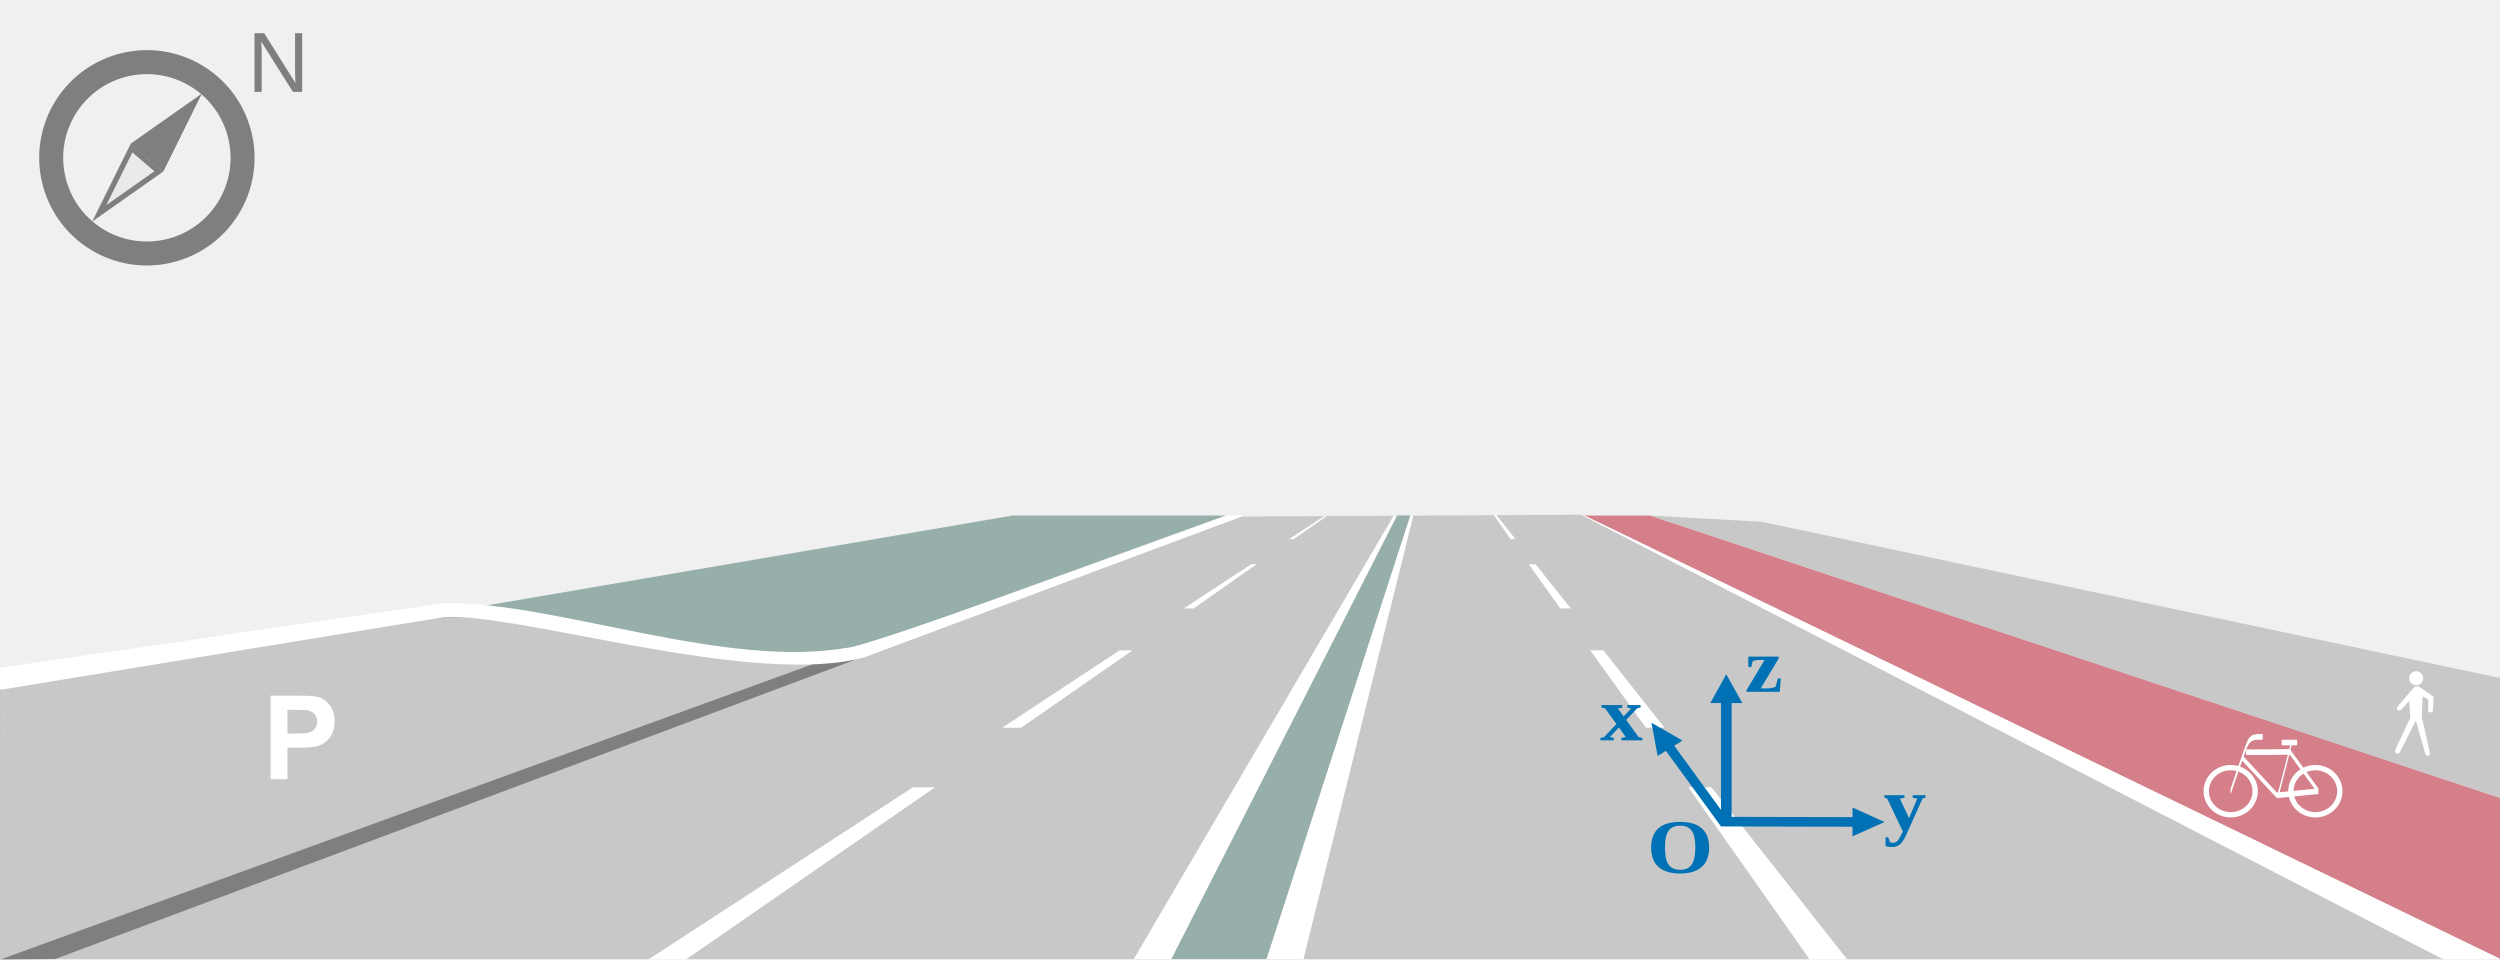
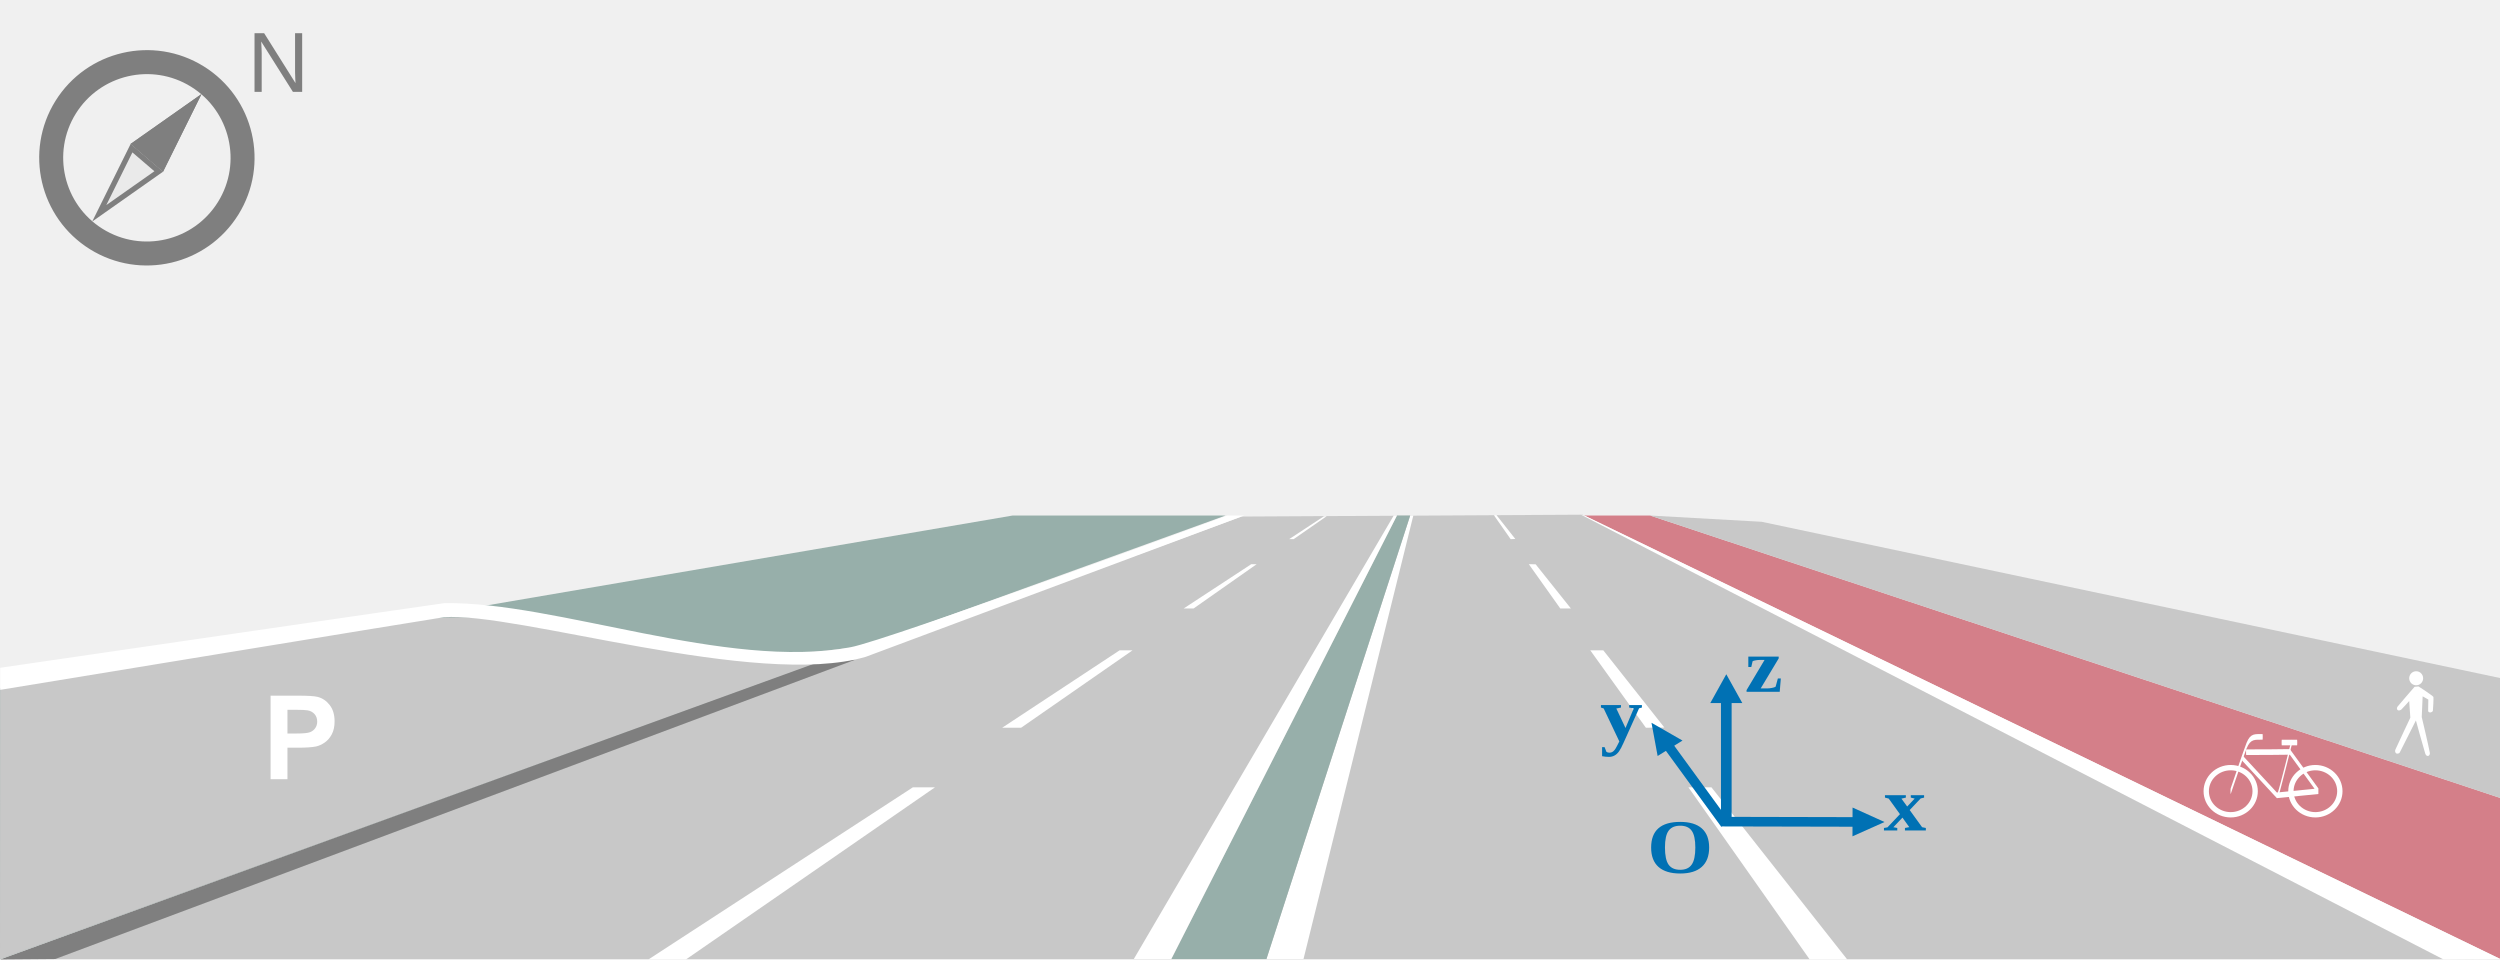
<svg xmlns="http://www.w3.org/2000/svg" width="100%" height="100%" viewBox="0 0 469 180" version="1.1" xml:space="preserve" style="fill-rule:evenodd;clip-rule:evenodd;stroke-linecap:round;stroke-miterlimit:1;">
  <g transform="matrix(1,0,0,0.734694,-540,-257.143)">
    <g id="Road" transform="matrix(0.652961,0,0,0.888753,540.039,336.116)">
      <g>
        <g transform="matrix(0.0299978,0,0,0.0299989,0,2.00018e-12)">
          <path d="M11888,5468L15154,5450L23686,9706L354,9706L11888,5468Z" style="fill:rgb(200,200,200);" />
        </g>
        <g transform="matrix(0.0299978,0,0,0.0299989,0,2.00018e-12)">
          <path d="M9696.43,5458L11736.2,5458L-2,9705.12L0,7115.25L9696.43,5458Z" style="fill:rgb(151,175,170);" />
        </g>
        <g transform="matrix(0.0299978,0,0,0.0299989,0,2.00018e-12)">
          <path d="M3840.41,6473C5459.42,6249.93 6190.2,7032.27 8291.2,6702.48C8292.43,6702.29 -2,9705.12 -2,9705.12L0,7115.25C0,7115.25 2826.34,6612.73 3840.41,6473Z" style="fill:rgb(200,200,200);" />
        </g>
        <g transform="matrix(0.0149989,0,0,0.0149995,0,0)">
          <path d="M15698.2,13715.4L16376,13678.5L1053,19411L-4,19420L15698.2,13715.4Z" style="fill:rgb(127,127,127);" />
        </g>
        <g transform="matrix(0.0149989,0,0,0.0149995,0,0)">
          <path d="M23503.4,10916L23829.1,10916C23829.1,10916 16605.4,13614.9 16582.4,13621.7C14495.1,14238.8 9883.77,12755.1 8495.51,12864.6C8431.41,12869.7 -0,14255.1 -0,14255.1L0,13832.5C0,13832.5 8474.41,12594.5 8511.1,12594C10651.4,12563.1 13914.5,13881.8 16285.1,13439.7C17008.9,13304.7 23503.4,10916 23503.4,10916Z" style="fill:white;" />
        </g>
        <g transform="matrix(0.0299978,0,0,0.0299989,0,0)">
          <path d="M13504.5,5458L13534.4,5458L12482.5,9705.12L12127.3,9705.12L13504.5,5458Z" style="fill:white;" />
        </g>
        <g transform="matrix(0.0299978,0,0,0.0299989,0,0)">
          <path d="M16168.9,8060.96L16389.5,8060.96L17690.1,9710L17330.6,9710L16168.9,8060.96Z" style="fill:white;" />
        </g>
        <g transform="matrix(0.0299978,0,0,0.0299989,-52.5342,-66.6388)">
          <path d="M16980.1,8970.22L17104.8,8970.22L17690.1,9710L17512.9,9711.79L16980.1,8970.22Z" style="fill:white;" />
        </g>
        <g transform="matrix(0.0299978,0,0,0.0299989,-79.7212,-100.844)">
          <path d="M17298,9285.79L17363.1,9286.45L17701.1,9710L17599.3,9709.8L17298,9285.79Z" style="fill:white;" />
        </g>
        <g transform="matrix(0.0299978,0,0,0.0299989,-95.6977,-120.823)">
          <path d="M17496.5,9483.16L17519.7,9480.51L17701.1,9710L17656.6,9712.01L17496.5,9483.16Z" style="fill:white;" />
        </g>
        <g transform="matrix(-0.0299978,0,0,0.0299989,716.882,4.44089e-14)">
          <path d="M14944.7,8060.96L15156.6,8060.96L17690.1,9710L17330.6,9710L14944.7,8060.96Z" style="fill:white;" />
        </g>
        <g transform="matrix(-0.0299978,0,0,0.0299989,819.114,-66.6388)">
          <path d="M16460.4,8970.22L16584.5,8970.22L17709.4,9711.79L17528,9711.79L16460.4,8970.22Z" style="fill:white;" />
        </g>
        <g transform="matrix(-0.0299978,0,0,0.0299989,871.153,-100.844)">
          <path d="M17006.9,9285.79L17058.7,9285.79L17706.1,9710L17611,9710L17006.9,9285.79Z" style="fill:white;" />
        </g>
        <g transform="matrix(-0.0299978,0,0,0.0299989,905.9,-120.59)">
          <path d="M17493.8,9483.83L17521,9485.2L17854.3,9704.25L17811.2,9704.25L17493.8,9483.83Z" style="fill:white;" />
        </g>
        <g transform="matrix(0.0299978,0,0,0.0299989,0,0)">
          <path d="M13377.6,5458L13504,5458L12127.3,9706L11216,9706L13377.6,5458Z" style="fill:rgb(151,175,170);" />
        </g>
        <g transform="matrix(0.0299978,0,0,0.0299989,0,0)">
          <path d="M13346.6,5458L13377.6,5458L11216.4,9705.12L10857.4,9705.12L13346.6,5458Z" style="fill:white;" />
        </g>
        <g transform="matrix(0.0299978,0,0,0.0299989,0,0)">
          <path d="M15801.9,5458L15168.9,5458L23944,9705.12L23944,8162.87L15801.9,5458Z" style="fill:rgb(212,127,137);" />
        </g>
        <g transform="matrix(0.0299978,0,0,0.0299989,0,0)">
          <path d="M15801.9,5458L16870.7,5518L23944,7014.64L23944,8162.87L15801.9,5458Z" style="fill:rgb(200,200,200);" />
        </g>
        <g transform="matrix(0.0299978,0,0,0.0299989,0,0)">
          <path d="M15139.7,5450L15173.7,5458L23944,9705.12L23401.6,9710L15139.7,5450Z" style="fill:white;" />
        </g>
      </g>
      <g transform="matrix(2.01665,0,0,1.64625,-1309.06,-680.788)">
        <g transform="matrix(0.204949,0,0,0.327466,858.226,480.117)">
          <path d="M530.238,233.354C540.647,233.354 549.098,239.62 549.098,247.337C549.098,255.054 540.647,261.319 530.238,261.319C519.829,261.319 511.378,255.054 511.378,247.337C511.378,239.62 519.829,233.354 530.238,233.354ZM530.238,236.195C521.907,236.195 515.083,241.161 515.083,247.337C515.083,253.513 521.907,258.479 530.238,258.479C538.568,258.479 545.393,253.513 545.393,247.337C545.393,241.161 538.568,236.195 530.238,236.195Z" style="fill:white;" />
        </g>
        <g transform="matrix(-0.0622347,0,0,1.225,983.642,-48.2764)">
          <path d="M196.138,489.719C213.18,489.742 223.496,489.547 232.672,490.963C238.161,491.81 269.055,497.459 269.055,497.459" style="fill:none;stroke:white;stroke-width:0.8px;" />
        </g>
        <g transform="matrix(-0.0622347,0,0,1.225,983.642,-48.2764)">
          <path d="M233.496,491.903C213.357,491.926 133.702,491.859 133.702,491.859L68.352,497.459L163.363,498.047L242.668,492.714" style="fill:none;stroke:white;stroke-width:0.8px;stroke-linejoin:round;" />
        </g>
        <g transform="matrix(-0.0622347,0,0,1.225,983.642,-48.2764)">
          <path d="M129.584,490.527C129.584,490.527 156.879,497.338 161.077,498.047" style="fill:none;stroke:white;stroke-width:0.8px;" />
        </g>
        <g transform="matrix(-0.0622347,0,0,1.225,982.242,-48.2764)">
          <path d="M129.584,490.527L94.641,490.527" style="fill:none;stroke:white;stroke-width:0.8px;" />
        </g>
        <g transform="matrix(0.204949,0,0,0.327466,870.29,480.117)">
          <path d="M530.238,233.354C540.647,233.354 549.098,239.62 549.098,247.337C549.098,255.054 540.647,261.319 530.238,261.319C519.829,261.319 511.378,255.054 511.378,247.337C511.378,239.62 519.829,233.354 530.238,233.354ZM530.238,236.195C521.907,236.195 515.083,241.161 515.083,247.337C515.083,253.513 521.907,258.479 530.238,258.479C538.568,258.479 545.393,253.513 545.393,247.337C545.393,241.161 538.568,236.195 530.238,236.195Z" style="fill:white;" />
        </g>
      </g>
      <g transform="matrix(1.19765,2.16874e-16,2.39103e-16,1.19764,69.0351,239.493)">
        <path d="M7.219,0L7.219,-20.043L13.713,-20.043C16.174,-20.043 17.778,-19.943 18.525,-19.742C19.674,-19.441 20.635,-18.787 21.41,-17.78C22.185,-16.773 22.572,-15.472 22.572,-13.877C22.572,-12.647 22.349,-11.612 21.902,-10.773C21.456,-9.935 20.888,-9.276 20.2,-8.798C19.512,-8.319 18.813,-8.003 18.102,-7.848C17.135,-7.656 15.736,-7.561 13.904,-7.561L11.266,-7.561L11.266,0L7.219,0ZM11.266,-16.652L11.266,-10.965L13.48,-10.965C15.076,-10.965 16.142,-11.07 16.68,-11.279C17.217,-11.489 17.639,-11.817 17.944,-12.264C18.25,-12.71 18.402,-13.23 18.402,-13.822C18.402,-14.551 18.188,-15.153 17.76,-15.627C17.331,-16.101 16.789,-16.397 16.133,-16.516C15.65,-16.607 14.679,-16.652 13.221,-16.652L11.266,-16.652Z" style="fill:white;fill-rule:nonzero;" />
      </g>
      <g transform="matrix(2.43144,0,0,1.98485,-1719.37,-851.211)">
        <g transform="matrix(0.0436461,0,0,0.0726517,969.476,516.934)">
          <ellipse cx="530.238" cy="247.337" rx="18.86" ry="13.983" style="fill:white;" />
        </g>
        <g transform="matrix(0.0195874,0,0,0.0239955,540,362.121)">
          <path d="M23065.6,7337.87C23065.6,7337.87 23037.5,7369.53 23019.2,7388.23C23014.9,7392.66 23002.8,7397.78 22996.1,7392.6C22990.4,7388.13 22989.9,7380.57 22994.9,7372.21C22998,7366.94 23098,7252.07 23098,7252.07L23121.9,7249.93C23121.9,7249.93 23206.7,7304.34 23211.7,7313.49C23213.6,7317.16 23209.3,7393.84 23208.4,7397.36C23207.1,7402.12 23197.7,7406.87 23193,7406.92C23188.2,7406.97 23180.1,7404.56 23179.8,7397.66C23179.6,7392.83 23180.9,7329.11 23180.9,7329.11L23146.7,7309.68L23141.2,7434.51C23141.2,7434.51 23183.6,7612.31 23190.2,7650.97C23191.4,7658.02 23186.8,7669.56 23177.6,7669.43C23169,7669.3 23164.3,7660.88 23162.1,7653.91C23150.6,7617.22 23106,7455.15 23106,7455.15C23106,7455.15 23027,7611.89 23009.2,7647.25C23004.7,7656.3 22992.2,7656.47 22987.6,7653.91C22983.1,7651.34 22977.6,7641.51 22981.9,7631.88C22997.5,7596.57 23072.4,7438.42 23072.4,7438.42L23065.6,7337.87Z" style="fill:white;" />
        </g>
      </g>
    </g>
-     <g id="Coordinate-system" transform="matrix(1,0,1.17097e-30,1.225,32.4925,131.339)">
-       <g>
-         <g transform="matrix(0.999999,-2.77556e-17,-4.33681e-19,1,539.435,196.543)">
-           <g id="arrow-blue">
-             <g>
-               <path d="M288.925,128.5L291.925,122.5L294.925,128.5L288.925,128.5Z" style="fill:rgb(0,113,180);" />
+     <g id="Coordinate-system" transform="matrix(1,0,-4.10913e-17,1.225,32.4925,131.339)">
+       <g transform="matrix(0.999999,-2.77556e-17,-4.33681e-19,1,539.435,196.543)">
+         <g id="arrow-blue">
+           <g>
+             <path d="M288.925,128.5L291.925,122.5L294.925,128.5L288.925,128.5Z" style="fill:rgb(0,113,180);" />
+             <path d="M291.925,153.129L291.925,127.3" style="fill:none;stroke:rgb(0,113,180);stroke-width:2px;stroke-linecap:butt;stroke-linejoin:round;stroke-miterlimit:1.5;" />
+           </g>
+         </g>
+       </g>
+       <g transform="matrix(-0.00259213,0.999996,-0.999997,-0.00259214,984.297,58.2357)">
+         <g id="arrow-blue1">
+           <g>
+             <path d="M288.925,128.5L291.925,122.5L294.925,128.5L288.925,128.5Z" style="fill:rgb(0,113,180);" />
+             <path d="M291.925,153.129L291.925,127.3" style="fill:none;stroke:rgb(0,113,180);stroke-width:2px;stroke-linecap:butt;stroke-linejoin:round;stroke-miterlimit:1.5;" />
+           </g>
+         </g>
+       </g>
+       <g id="arrow-blue2" transform="matrix(0.77733,-0.53646,0.580855,0.885587,519.249,377.281)">
+         <g>
+           <g>
+             <path d="M288.925,128.5L291.925,122.5L294.925,128.5L288.925,128.5Z" style="fill:rgb(0,113,180);" />
+             <g transform="matrix(1,-1.66533e-16,-1.11022e-16,0.73768,0,33.3934)">
              <path d="M291.925,153.129L291.925,127.3" style="fill:none;stroke:rgb(0,113,180);stroke-width:2px;stroke-linecap:butt;stroke-linejoin:round;stroke-miterlimit:1.5;" />
            </g>
          </g>
        </g>
-         <g transform="matrix(-0.00259213,0.999996,-0.999997,-0.00259214,984.297,58.2357)">
-           <g id="arrow-blue1">
-             <g>
-               <path d="M288.925,128.5L291.925,122.5L294.925,128.5L288.925,128.5Z" style="fill:rgb(0,113,180);" />
-               <path d="M291.925,153.129L291.925,127.3" style="fill:none;stroke:rgb(0,113,180);stroke-width:2px;stroke-linecap:butt;stroke-linejoin:round;stroke-miterlimit:1.5;" />
-             </g>
-           </g>
-         </g>
-         <g id="arrow-blue2" transform="matrix(0.77733,-0.53646,0.580855,0.885587,519.249,377.281)">
-           <g>
-             <g>
-               <path d="M288.925,128.5L291.925,122.5L294.925,128.5L288.925,128.5Z" style="fill:rgb(0,113,180);" />
-               <g transform="matrix(1,-1.66533e-16,-1.11022e-16,0.73768,0,33.3934)">
-                 <path d="M291.925,153.129L291.925,127.3" style="fill:none;stroke:rgb(0,113,180);stroke-width:2px;stroke-linecap:butt;stroke-linejoin:round;stroke-miterlimit:1.5;" />
-               </g>
-             </g>
-           </g>
-         </g>
-         <g transform="matrix(1,0,-1.75162e-46,1,807.685,332.812)">
-           <g transform="matrix(16,0,0,16,8,0)">
-                     </g>
-           <text x="0px" y="0px" style="font-family:'TimesNewRomanPS-BoldMT', 'Times New Roman';font-weight:700;font-size:16px;fill:rgb(0,113,180);">x</text>
-         </g>
-         <g transform="matrix(1.11514,0,0,1.11514,834.848,322.695)">
-           <text x="0px" y="0px" style="font-family:'TimesNewRomanPS-BoldMT', 'Times New Roman';font-weight:700;font-size:14.348px;fill:rgb(0,113,180);">z</text>
-         </g>
-         <g transform="matrix(1,0,0,1,860.875,351.598)">
-           <g transform="matrix(16,0,0,16,8,0)">
-                     </g>
-           <text x="0px" y="0px" style="font-family:'TimesNewRomanPS-BoldMT', 'Times New Roman';font-weight:700;font-size:16px;fill:rgb(0,113,180);">y</text>
-         </g>
-         <g transform="matrix(1.12889,0,-1.97739e-46,1.12889,816.485,360.419)">
-           <text x="0px" y="0px" style="font-family:'TimesNewRomanPS-BoldMT', 'Times New Roman';font-weight:700;font-size:14.173px;fill:rgb(0,113,180);">O</text>
-         </g>
+       </g>
+       <g transform="matrix(1,0,-1.75162e-46,1,807.685,332.812)">
+         <g transform="matrix(16,0,0,16,8,0)">
+                 </g>
+         <text x="0px" y="0px" style="font-family:'TimesNewRomanPS-BoldMT', 'Times New Roman';font-weight:700;font-size:16px;fill:rgb(0,113,180);">y</text>
+       </g>
+       <g transform="matrix(1.11514,0,0,1.11514,834.848,322.695)">
+         <text x="0px" y="0px" style="font-family:'TimesNewRomanPS-BoldMT', 'Times New Roman';font-weight:700;font-size:14.348px;fill:rgb(0,113,180);">z</text>
+       </g>
+       <g transform="matrix(1,0,0,1,860.875,351.598)">
+         <g transform="matrix(16,0,0,16,8,0)">
+                 </g>
+         <text x="0px" y="0px" style="font-family:'TimesNewRomanPS-BoldMT', 'Times New Roman';font-weight:700;font-size:16px;fill:rgb(0,113,180);">x</text>
+       </g>
+       <g transform="matrix(1.12889,0,-1.97739e-46,1.12889,816.485,360.419)">
+         <text x="0px" y="0px" style="font-family:'TimesNewRomanPS-BoldMT', 'Times New Roman';font-weight:700;font-size:14.173px;fill:rgb(0,113,180);">O</text>
      </g>
    </g>
    <g id="cardinal-direction" transform="matrix(0.168986,0.153081,-0.119697,0.244794,-6887.63,12524.5)">
      <g transform="matrix(0.999531,-0.0287655,0.0325823,0.999531,1745.17,154.476)">
        <g transform="matrix(-0.151565,0.928749,-1.05198,-0.151565,-49064.2,-67373.5)">
          <g transform="matrix(3.60822e-16,3.04013,-4.0676,7.77156e-16,6450.07,-53820.8)">
            <path d="M114.666,32.2L120.759,51.271L108.572,51.271L114.666,32.2Z" style="fill:rgb(234,234,234);" />
            <path d="M114.666,32.2L120.759,51.271L108.572,51.271L114.666,32.2ZM114.666,37.117L110.53,50.06L118.801,50.06L114.666,37.117Z" style="fill:rgb(127,127,127);" />
          </g>
          <g transform="matrix(2.77556e-17,-3.04013,4.0676,-2.91434e-16,6032.97,-53123.6)">
            <path d="M114.666,32.2L120.759,51.271L108.572,51.271L114.666,32.2Z" style="fill:rgb(127,127,127);" />
            <path d="M114.666,32.2L120.759,51.271L108.572,51.271L114.666,32.2ZM114.666,37.117L110.53,50.06L118.801,50.06L114.666,37.117Z" style="fill:rgb(127,127,127);" />
          </g>
        </g>
        <g transform="matrix(5.2769,0,0,6.6878,3443.51,-55126.3)">
          <path d="M530.238,233.354C540.647,233.354 549.098,239.62 549.098,247.337C549.098,255.054 540.647,261.319 530.238,261.319C519.829,261.319 511.378,255.054 511.378,247.337C511.378,239.62 519.829,233.354 530.238,233.354ZM530.238,236.469C522.147,236.469 515.579,241.339 515.579,247.337C515.579,253.335 522.147,258.205 530.238,258.205C538.329,258.205 544.897,253.335 544.897,247.337C544.897,241.339 538.329,236.469 530.238,236.469Z" style="fill:rgb(127,127,127);" />
        </g>
      </g>
      <g transform="matrix(-2.79922,1.75048,-1.86299,-2.63015,6317.06,-53649.4)">
        <g transform="matrix(23.4414,0,0,23.4414,22.1103,0)">
                </g>
        <text x="5.182px" y="0px" style="font-family:'ArialMT', 'Arial';font-size:23.441px;fill:rgb(127,127,127);">N</text>
      </g>
    </g>
  </g>
</svg>
